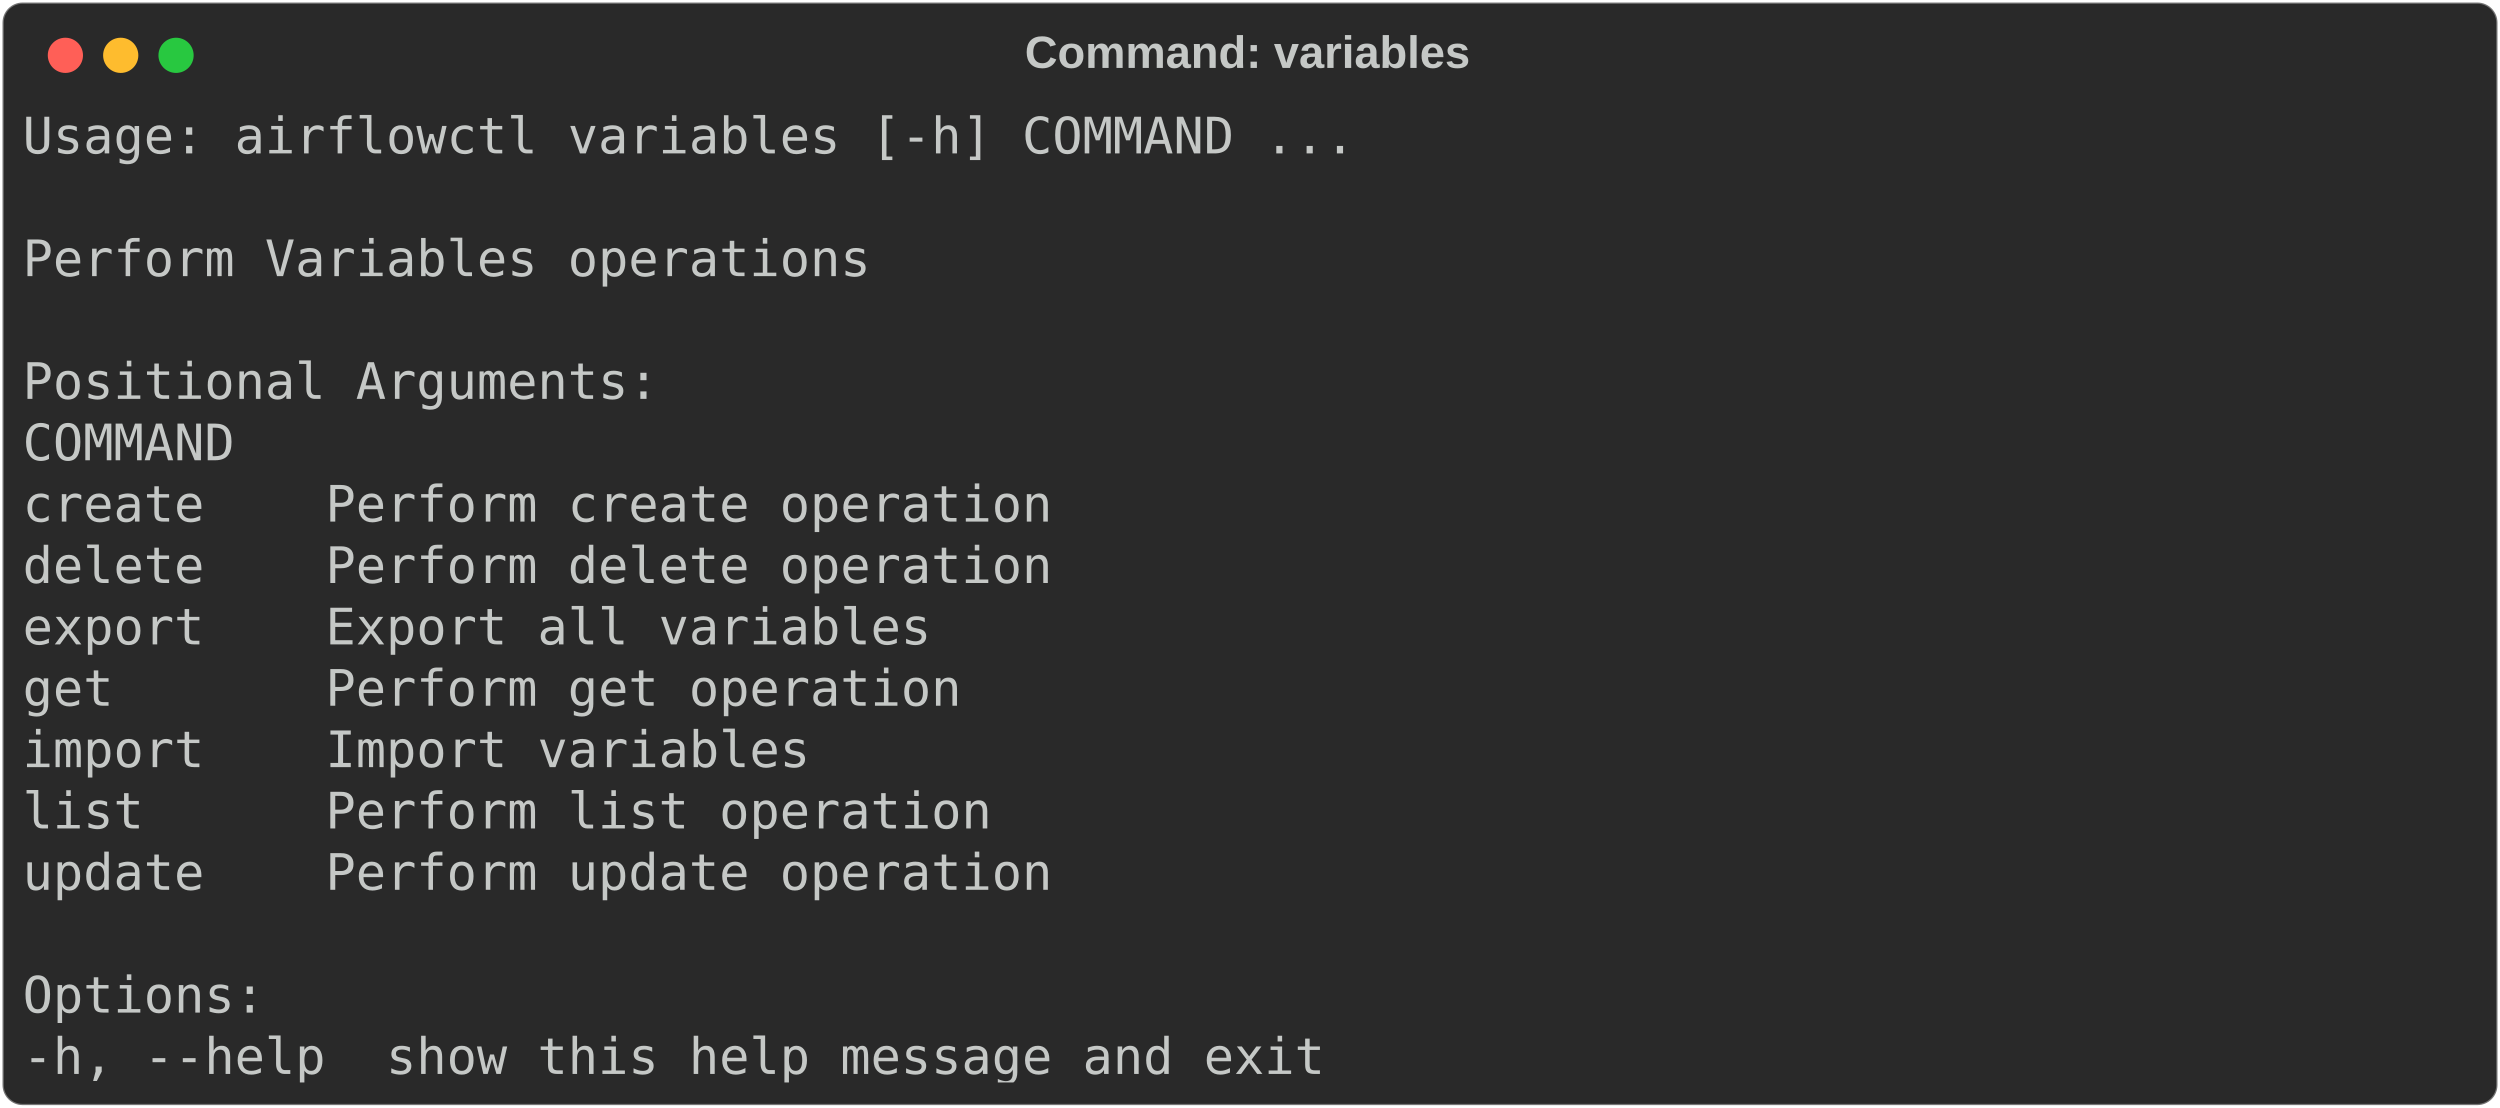
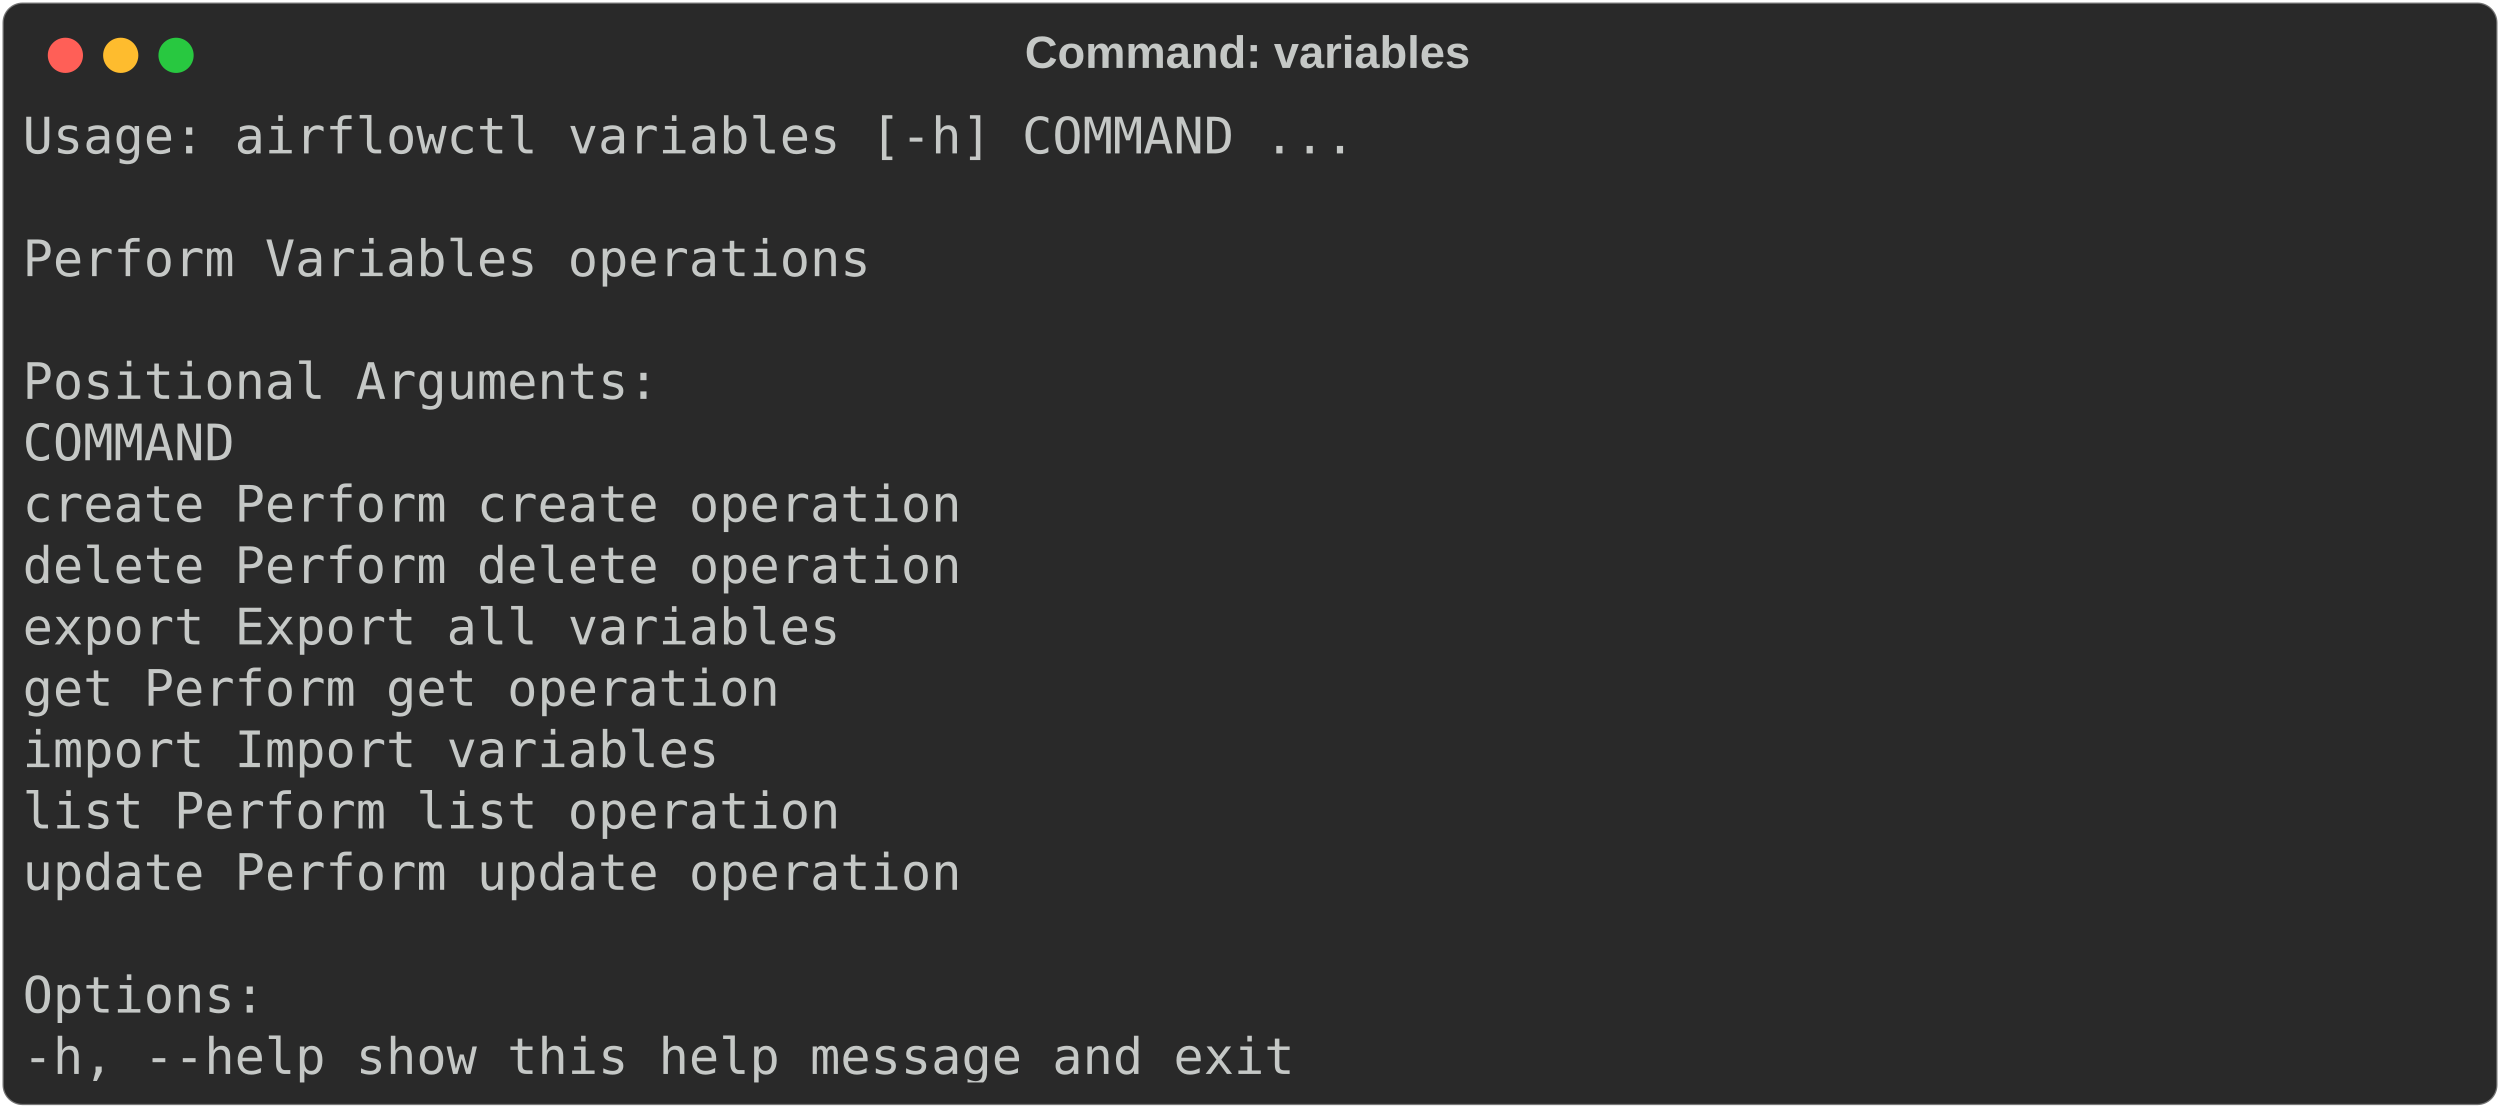
<svg xmlns="http://www.w3.org/2000/svg" class="rich-terminal" viewBox="0 0 994 440.4">
-   <style>
- 
-     @font-face {
-         font-family: "Fira Code";
-         src: local("FiraCode-Regular"),
-                 url("https://cdnjs.cloudflare.com/ajax/libs/firacode/6.2.0/woff2/FiraCode-Regular.woff2") format("woff2"),
-                 url("https://cdnjs.cloudflare.com/ajax/libs/firacode/6.2.0/woff/FiraCode-Regular.woff") format("woff");
-         font-style: normal;
-         font-weight: 400;
-     }
-     @font-face {
-         font-family: "Fira Code";
-         src: local("FiraCode-Bold"),
-                 url("https://cdnjs.cloudflare.com/ajax/libs/firacode/6.2.0/woff2/FiraCode-Bold.woff2") format("woff2"),
-                 url("https://cdnjs.cloudflare.com/ajax/libs/firacode/6.2.0/woff/FiraCode-Bold.woff") format("woff");
-         font-style: bold;
-         font-weight: 700;
-     }
- 
-     .terminal-1648295878-matrix {
-         font-family: Fira Code, monospace;
-         font-size: 20px;
-         line-height: 24.4px;
-         font-variant-east-asian: full-width;
-     }
- 
-     .terminal-1648295878-title {
-         font-size: 18px;
-         font-weight: bold;
-         font-family: arial;
-     }
- 
-     .terminal-1648295878-r1 { fill: #c5c8c6 }
-     </style>
+   <style>@font-face{font-family:"Fira Code";src:local("FiraCode-Regular"),url(https://cdnjs.cloudflare.com/ajax/libs/firacode/6.2.0/woff2/FiraCode-Regular.woff2) format("woff2"),url(https://cdnjs.cloudflare.com/ajax/libs/firacode/6.2.0/woff/FiraCode-Regular.woff) format("woff");font-style:normal;font-weight:400}@font-face{font-family:"Fira Code";src:local("FiraCode-Bold"),url(https://cdnjs.cloudflare.com/ajax/libs/firacode/6.2.0/woff2/FiraCode-Bold.woff2) format("woff2"),url(https://cdnjs.cloudflare.com/ajax/libs/firacode/6.2.0/woff/FiraCode-Bold.woff) format("woff");font-style:bold;font-weight:700}.terminal-1648295878-matrix{font-family:Fira Code,monospace;font-size:20px;line-height:24.4px;font-variant-east-asian:full-width}.terminal-1648295878-title{font-size:18px;font-weight:700;font-family:arial}.terminal-1648295878-r1{fill:#c5c8c6}</style>
  <defs>
    <clipPath id="terminal-1648295878-clip-terminal">
-       <rect x="0" y="0" width="975.0" height="389.4" />
+       <rect width="975" height="389.4" x="0" y="0" />
    </clipPath>
    <clipPath id="terminal-1648295878-line-0">
-       <rect x="0" y="1.5" width="976" height="24.65" />
+       <rect width="976" height="24.65" x="0" y="1.5" />
    </clipPath>
    <clipPath id="terminal-1648295878-line-1">
-       <rect x="0" y="25.9" width="976" height="24.65" />
+       <rect width="976" height="24.65" x="0" y="25.9" />
    </clipPath>
    <clipPath id="terminal-1648295878-line-2">
-       <rect x="0" y="50.3" width="976" height="24.65" />
+       <rect width="976" height="24.65" x="0" y="50.3" />
    </clipPath>
    <clipPath id="terminal-1648295878-line-3">
-       <rect x="0" y="74.7" width="976" height="24.65" />
+       <rect width="976" height="24.65" x="0" y="74.7" />
    </clipPath>
    <clipPath id="terminal-1648295878-line-4">
-       <rect x="0" y="99.1" width="976" height="24.65" />
+       <rect width="976" height="24.65" x="0" y="99.1" />
    </clipPath>
    <clipPath id="terminal-1648295878-line-5">
-       <rect x="0" y="123.5" width="976" height="24.65" />
+       <rect width="976" height="24.65" x="0" y="123.5" />
    </clipPath>
    <clipPath id="terminal-1648295878-line-6">
-       <rect x="0" y="147.9" width="976" height="24.65" />
+       <rect width="976" height="24.65" x="0" y="147.9" />
    </clipPath>
    <clipPath id="terminal-1648295878-line-7">
-       <rect x="0" y="172.3" width="976" height="24.65" />
+       <rect width="976" height="24.65" x="0" y="172.3" />
    </clipPath>
    <clipPath id="terminal-1648295878-line-8">
-       <rect x="0" y="196.7" width="976" height="24.65" />
+       <rect width="976" height="24.65" x="0" y="196.7" />
    </clipPath>
    <clipPath id="terminal-1648295878-line-9">
-       <rect x="0" y="221.1" width="976" height="24.65" />
+       <rect width="976" height="24.65" x="0" y="221.1" />
    </clipPath>
    <clipPath id="terminal-1648295878-line-10">
-       <rect x="0" y="245.5" width="976" height="24.65" />
+       <rect width="976" height="24.65" x="0" y="245.5" />
    </clipPath>
    <clipPath id="terminal-1648295878-line-11">
-       <rect x="0" y="269.9" width="976" height="24.65" />
+       <rect width="976" height="24.65" x="0" y="269.9" />
    </clipPath>
    <clipPath id="terminal-1648295878-line-12">
-       <rect x="0" y="294.3" width="976" height="24.65" />
+       <rect width="976" height="24.65" x="0" y="294.3" />
    </clipPath>
    <clipPath id="terminal-1648295878-line-13">
-       <rect x="0" y="318.7" width="976" height="24.65" />
+       <rect width="976" height="24.65" x="0" y="318.7" />
    </clipPath>
    <clipPath id="terminal-1648295878-line-14">
-       <rect x="0" y="343.1" width="976" height="24.65" />
+       <rect width="976" height="24.65" x="0" y="343.1" />
    </clipPath>
  </defs>
-   <rect fill="#292929" stroke="rgba(255,255,255,0.35)" stroke-width="1" x="1" y="1" width="992" height="438.4" rx="8" />
-   <text class="terminal-1648295878-title" fill="#c5c8c6" text-anchor="middle" x="496" y="27">Command: variables</text>
+   <rect width="992" height="438.4" x="1" y="1" fill="#292929" stroke="rgba(255,255,255,0.35)" stroke-width="1" rx="8" />
+   <text x="496" y="27" fill="#c5c8c6" class="terminal-1648295878-title" text-anchor="middle">Command: variables</text>
  <g transform="translate(26,22)">
    <circle cx="0" cy="0" r="7" fill="#ff5f57" />
    <circle cx="22" cy="0" r="7" fill="#febc2e" />
    <circle cx="44" cy="0" r="7" fill="#28c840" />
  </g>
-   <g transform="translate(9, 41)" clip-path="url(#terminal-1648295878-clip-terminal)">
+   <g clip-path="url(#terminal-1648295878-clip-terminal)" transform="translate(9, 41)">
    <g class="terminal-1648295878-matrix">
-       <text class="terminal-1648295878-r1" x="0" y="20" textLength="536.8" clip-path="url(#terminal-1648295878-line-0)">Usage: airflowctl variables [-h] COMMAND ...</text>
-       <text class="terminal-1648295878-r1" x="976" y="20" textLength="12.2" clip-path="url(#terminal-1648295878-line-0)">
- </text>
-       <text class="terminal-1648295878-r1" x="976" y="44.4" textLength="12.2" clip-path="url(#terminal-1648295878-line-1)">
- </text>
-       <text class="terminal-1648295878-r1" x="0" y="68.8" textLength="341.6" clip-path="url(#terminal-1648295878-line-2)">Perform Variables operations</text>
-       <text class="terminal-1648295878-r1" x="976" y="68.8" textLength="12.2" clip-path="url(#terminal-1648295878-line-2)">
- </text>
-       <text class="terminal-1648295878-r1" x="976" y="93.2" textLength="12.2" clip-path="url(#terminal-1648295878-line-3)">
- </text>
-       <text class="terminal-1648295878-r1" x="0" y="117.6" textLength="256.2" clip-path="url(#terminal-1648295878-line-4)">Positional Arguments:</text>
-       <text class="terminal-1648295878-r1" x="976" y="117.6" textLength="12.2" clip-path="url(#terminal-1648295878-line-4)">
- </text>
-       <text class="terminal-1648295878-r1" x="0" y="142" textLength="109.8" clip-path="url(#terminal-1648295878-line-5)">  COMMAND</text>
-       <text class="terminal-1648295878-r1" x="976" y="142" textLength="12.2" clip-path="url(#terminal-1648295878-line-5)">
- </text>
-       <text class="terminal-1648295878-r1" x="0" y="166.4" textLength="463.6" clip-path="url(#terminal-1648295878-line-6)">    create    Perform create operation</text>
-       <text class="terminal-1648295878-r1" x="976" y="166.4" textLength="12.2" clip-path="url(#terminal-1648295878-line-6)">
- </text>
-       <text class="terminal-1648295878-r1" x="0" y="190.8" textLength="463.6" clip-path="url(#terminal-1648295878-line-7)">    delete    Perform delete operation</text>
-       <text class="terminal-1648295878-r1" x="976" y="190.8" textLength="12.2" clip-path="url(#terminal-1648295878-line-7)">
- </text>
-       <text class="terminal-1648295878-r1" x="0" y="215.2" textLength="414.8" clip-path="url(#terminal-1648295878-line-8)">    export    Export all variables</text>
-       <text class="terminal-1648295878-r1" x="976" y="215.2" textLength="12.2" clip-path="url(#terminal-1648295878-line-8)">
- </text>
-       <text class="terminal-1648295878-r1" x="0" y="239.6" textLength="427" clip-path="url(#terminal-1648295878-line-9)">    get       Perform get operation</text>
-       <text class="terminal-1648295878-r1" x="976" y="239.6" textLength="12.2" clip-path="url(#terminal-1648295878-line-9)">
- </text>
-       <text class="terminal-1648295878-r1" x="0" y="264" textLength="366" clip-path="url(#terminal-1648295878-line-10)">    import    Import variables</text>
-       <text class="terminal-1648295878-r1" x="976" y="264" textLength="12.2" clip-path="url(#terminal-1648295878-line-10)">
- </text>
-       <text class="terminal-1648295878-r1" x="0" y="288.4" textLength="439.2" clip-path="url(#terminal-1648295878-line-11)">    list      Perform list operation</text>
-       <text class="terminal-1648295878-r1" x="976" y="288.4" textLength="12.2" clip-path="url(#terminal-1648295878-line-11)">
- </text>
-       <text class="terminal-1648295878-r1" x="0" y="312.8" textLength="463.6" clip-path="url(#terminal-1648295878-line-12)">    update    Perform update operation</text>
-       <text class="terminal-1648295878-r1" x="976" y="312.8" textLength="12.2" clip-path="url(#terminal-1648295878-line-12)">
- </text>
-       <text class="terminal-1648295878-r1" x="976" y="337.2" textLength="12.2" clip-path="url(#terminal-1648295878-line-13)">
- </text>
-       <text class="terminal-1648295878-r1" x="0" y="361.6" textLength="97.6" clip-path="url(#terminal-1648295878-line-14)">Options:</text>
-       <text class="terminal-1648295878-r1" x="976" y="361.6" textLength="12.2" clip-path="url(#terminal-1648295878-line-14)">
- </text>
-       <text class="terminal-1648295878-r1" x="0" y="386" textLength="549" clip-path="url(#terminal-1648295878-line-15)">  -h, --help  show this help message and exit</text>
-       <text class="terminal-1648295878-r1" x="976" y="386" textLength="12.2" clip-path="url(#terminal-1648295878-line-15)">
- </text>
+       <text x="0" y="20" class="terminal-1648295878-r1" clip-path="url(#terminal-1648295878-line-0)" textLength="536.8">Usage: airflowctl variables [-h] COMMAND ...</text>
+       <text x="0" y="68.8" class="terminal-1648295878-r1" clip-path="url(#terminal-1648295878-line-2)" textLength="341.6">Perform Variables operations</text>
+       <text x="0" y="117.6" class="terminal-1648295878-r1" clip-path="url(#terminal-1648295878-line-4)" textLength="256.2">Positional Arguments:</text>
+       <text x="0" y="142" class="terminal-1648295878-r1" clip-path="url(#terminal-1648295878-line-5)" textLength="109.8">COMMAND</text>
+       <text x="0" y="166.4" class="terminal-1648295878-r1" clip-path="url(#terminal-1648295878-line-6)" textLength="463.6">create Perform create operation</text>
+       <text x="0" y="190.8" class="terminal-1648295878-r1" clip-path="url(#terminal-1648295878-line-7)" textLength="463.6">delete Perform delete operation</text>
+       <text x="0" y="215.2" class="terminal-1648295878-r1" clip-path="url(#terminal-1648295878-line-8)" textLength="414.8">export Export all variables</text>
+       <text x="0" y="239.6" class="terminal-1648295878-r1" clip-path="url(#terminal-1648295878-line-9)" textLength="427">get Perform get operation</text>
+       <text x="0" y="264" class="terminal-1648295878-r1" clip-path="url(#terminal-1648295878-line-10)" textLength="366">import Import variables</text>
+       <text x="0" y="288.4" class="terminal-1648295878-r1" clip-path="url(#terminal-1648295878-line-11)" textLength="439.2">list Perform list operation</text>
+       <text x="0" y="312.8" class="terminal-1648295878-r1" clip-path="url(#terminal-1648295878-line-12)" textLength="463.6">update Perform update operation</text>
+       <text x="0" y="361.6" class="terminal-1648295878-r1" clip-path="url(#terminal-1648295878-line-14)" textLength="97.6">Options:</text>
+       <text x="0" y="386" class="terminal-1648295878-r1" clip-path="url(#terminal-1648295878-line-15)" textLength="549">-h, --help show this help message and exit</text>
    </g>
  </g>
</svg>
